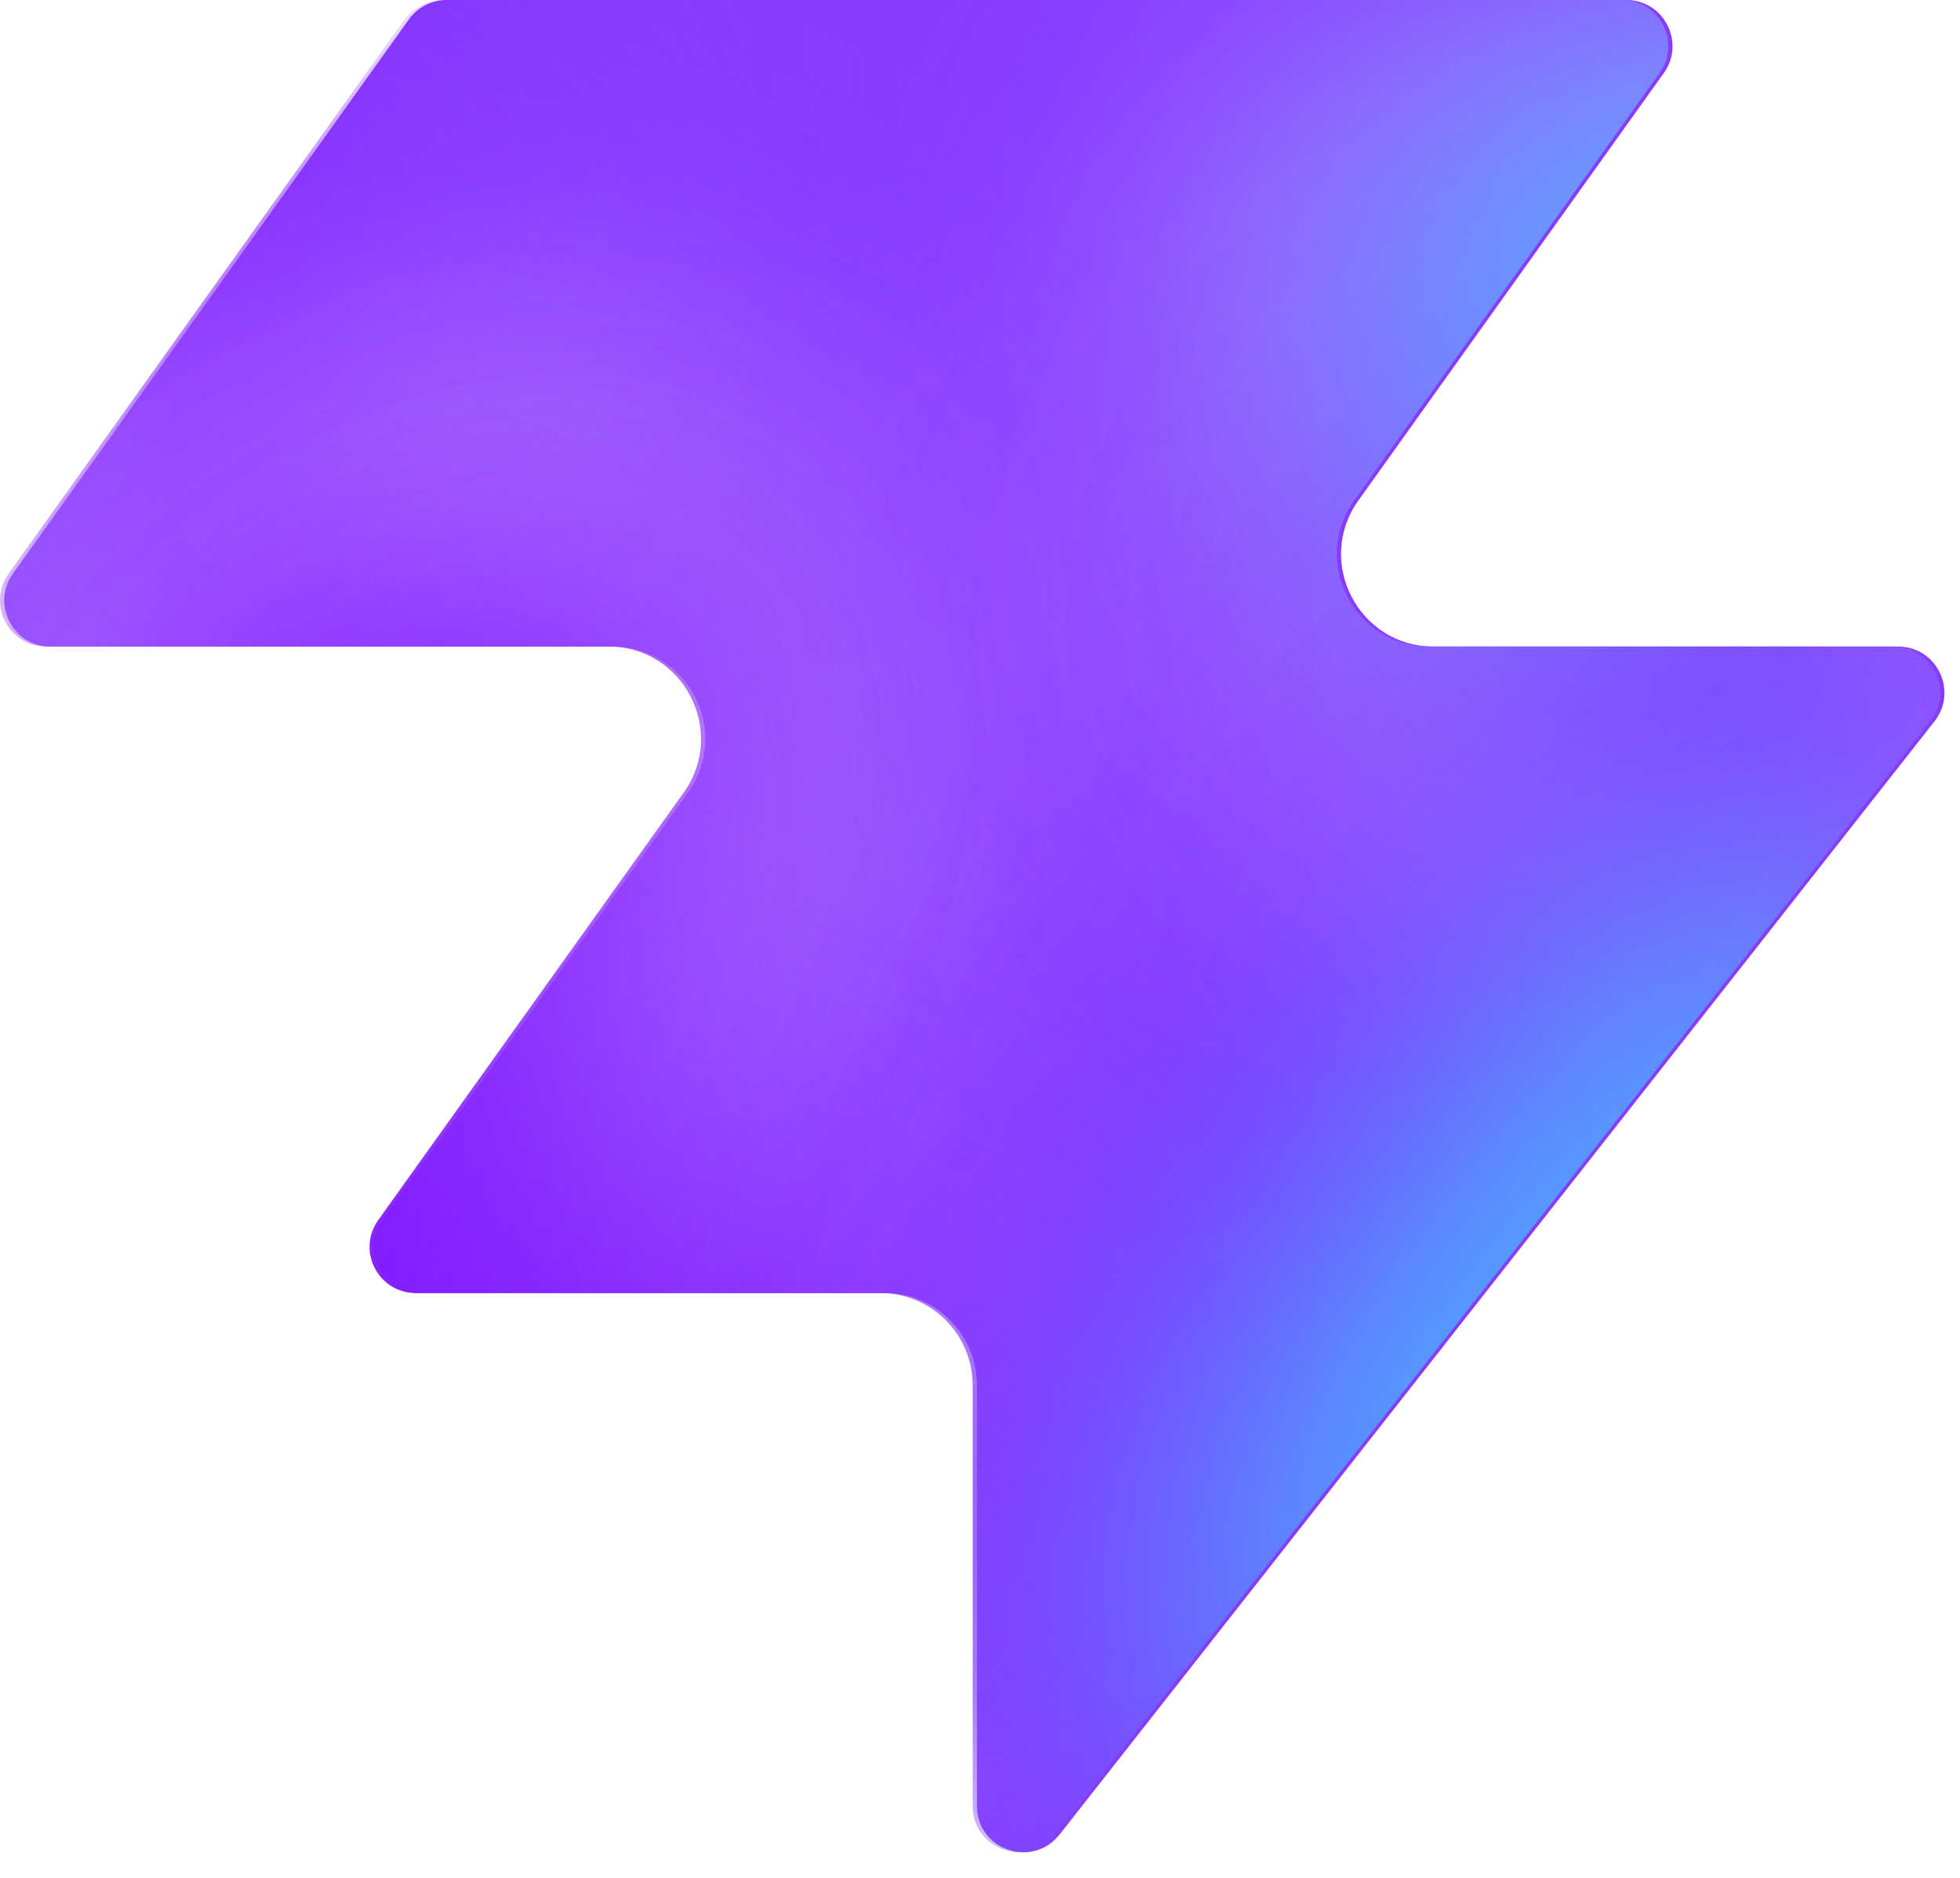
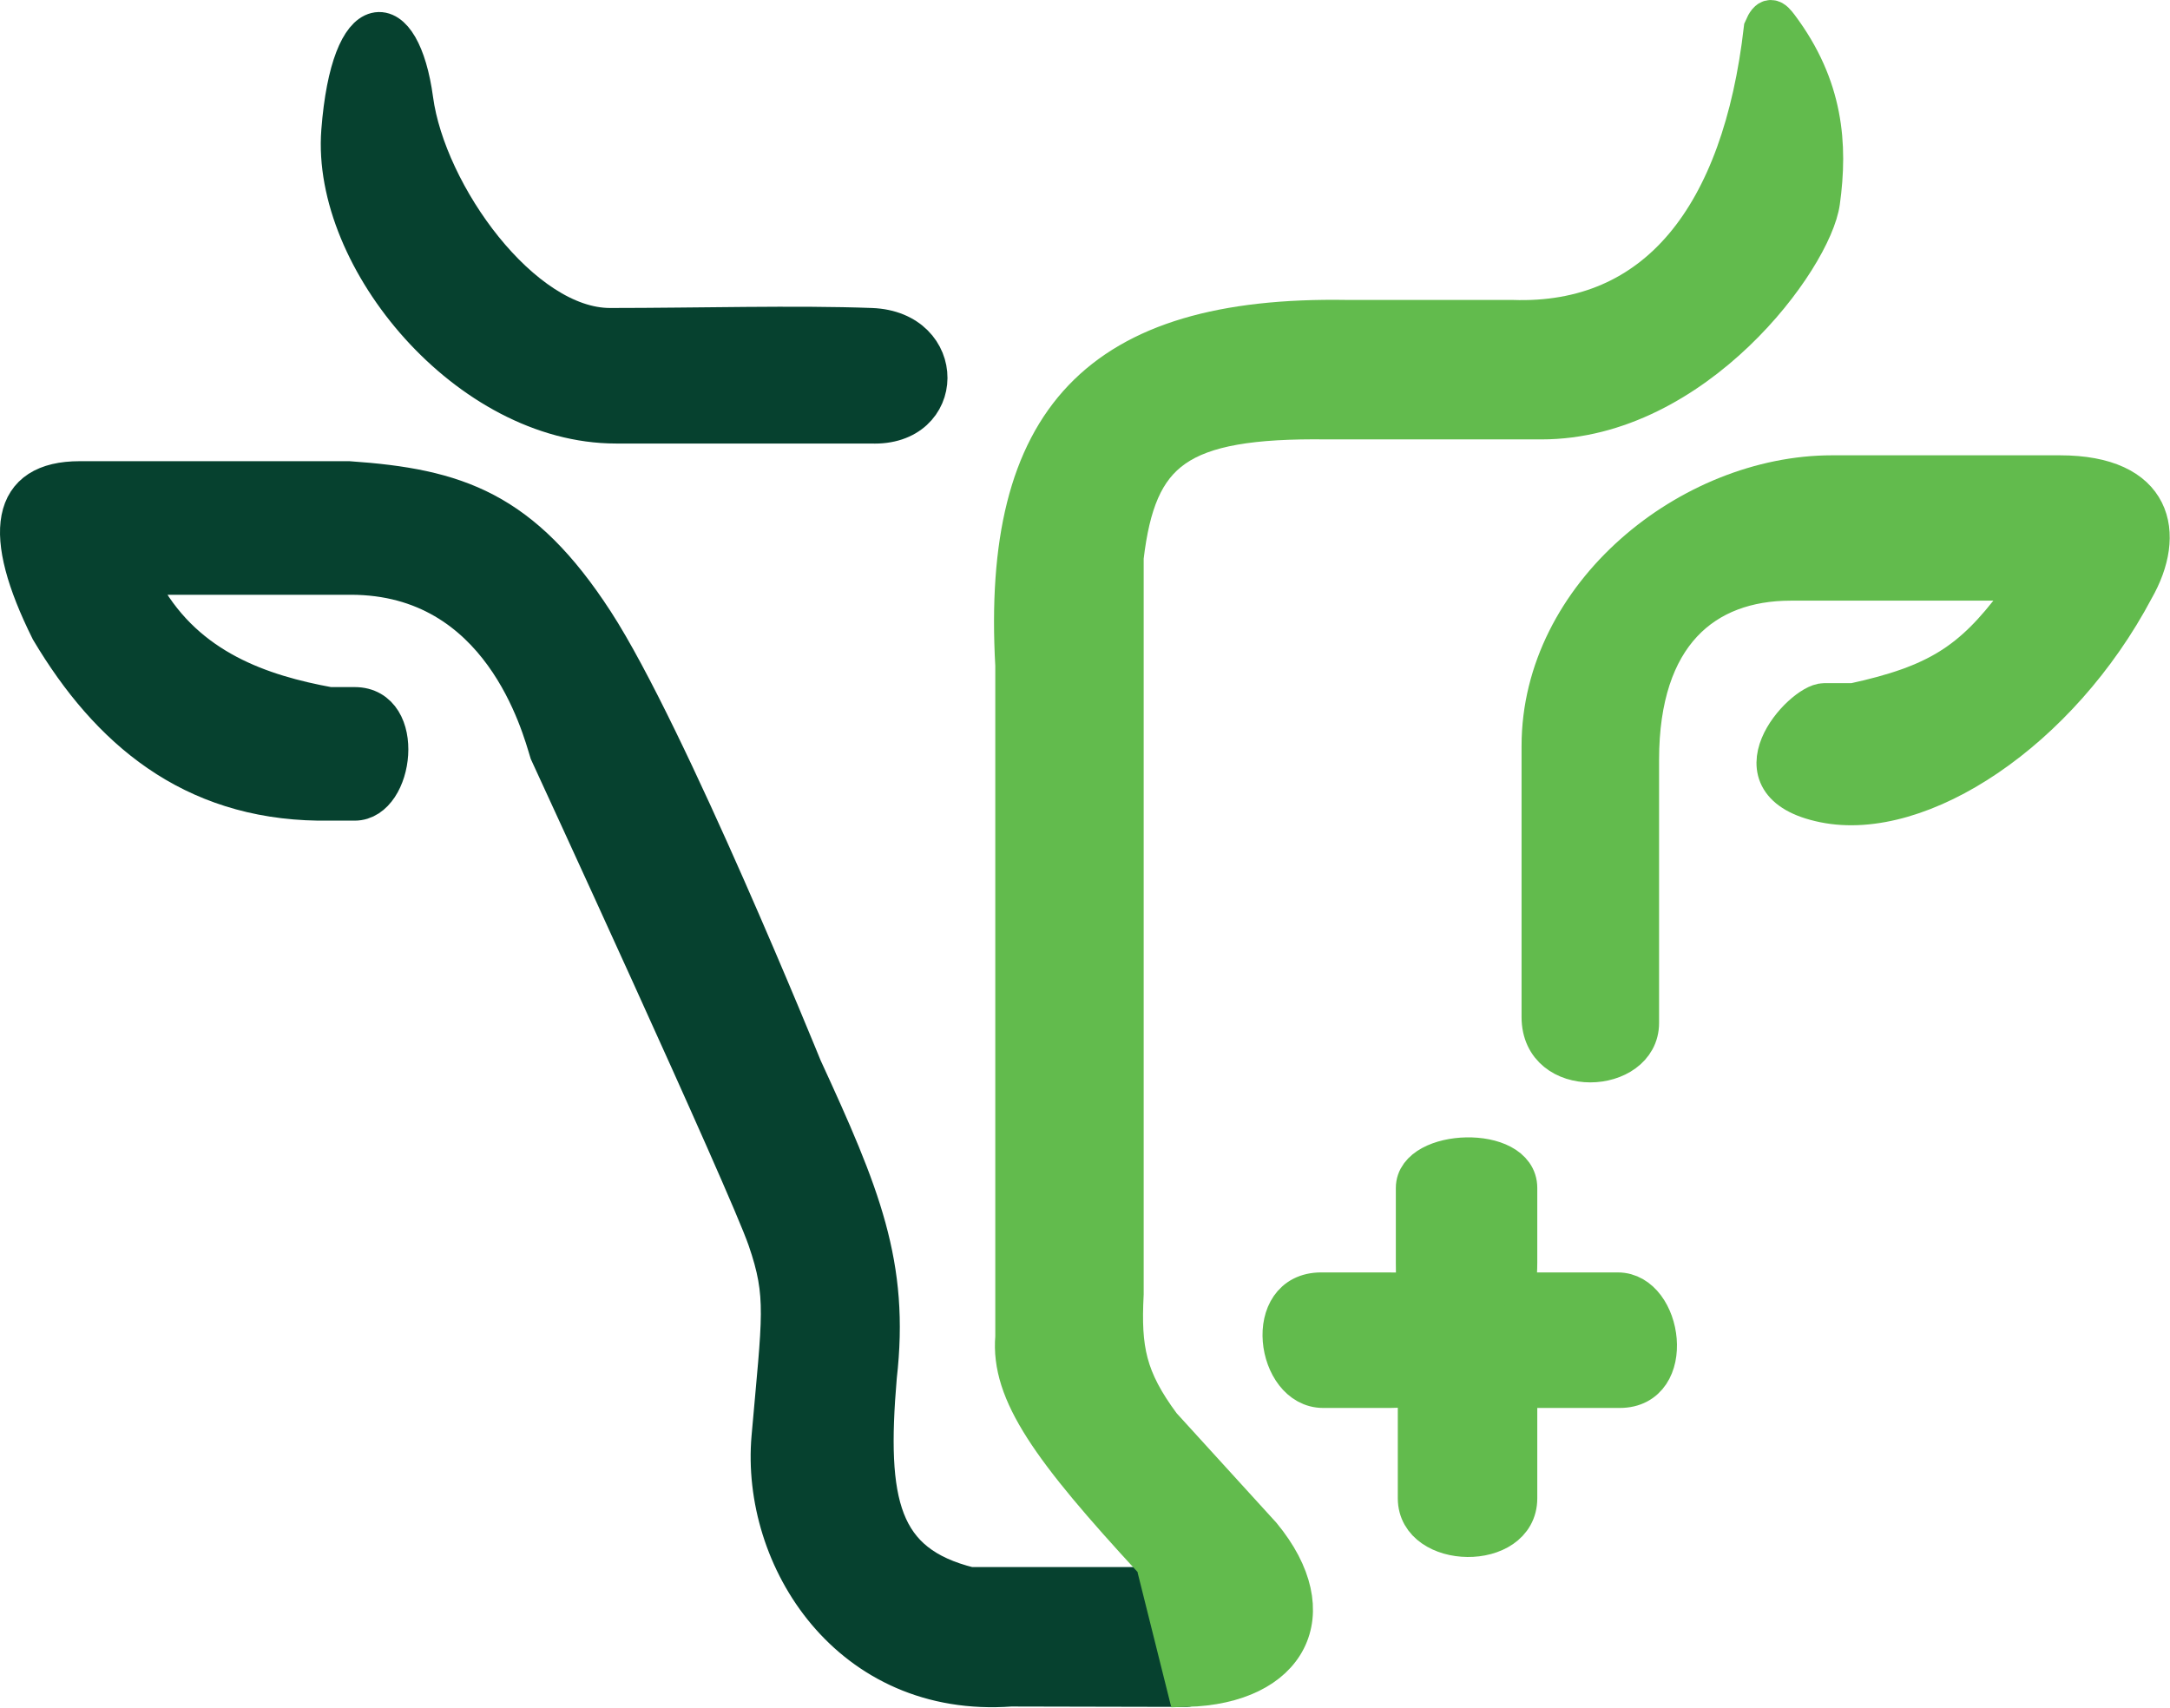
- <svg xmlns="http://www.w3.org/2000/svg" width="48" height="46" fill="none" viewBox="0 0 48 46">
-   <path fill="#863bff" d="M25.946 44.938c-.664.845-2.021.375-2.021-.698V33.937a2.26 2.26 0 0 0-2.262-2.262H10.287c-.92 0-1.456-1.04-.92-1.788l7.48-10.471c1.07-1.497 0-3.578-1.842-3.578H1.237c-.92 0-1.456-1.04-.92-1.788L10.013.474c.214-.297.556-.474.92-.474h28.894c.92 0 1.456 1.04.92 1.788l-7.48 10.471c-1.07 1.498 0 3.579 1.842 3.579h11.377c.943 0 1.473 1.088.89 1.83L25.947 44.94z" style="fill:#863bff;fill:color(display-p3 .525 .23 1);fill-opacity:1" />
-   <mask id="a" width="48" height="46" x="0" y="0" maskUnits="userSpaceOnUse" style="mask-type:alpha">
-     <path fill="#000" d="M25.842 44.938c-.664.844-2.021.375-2.021-.698V33.937a2.26 2.26 0 0 0-2.262-2.262H10.183c-.92 0-1.456-1.04-.92-1.788l7.48-10.471c1.07-1.498 0-3.579-1.842-3.579H1.133c-.92 0-1.456-1.04-.92-1.787L9.91.473c.214-.297.556-.474.92-.474h28.894c.92 0 1.456 1.04.92 1.788l-7.48 10.471c-1.07 1.498 0 3.578 1.842 3.578h11.377c.943 0 1.473 1.088.89 1.832L25.843 44.94z" style="fill:#000;fill-opacity:1" />
-   </mask>
-   <g mask="url(#a)">
-     <g filter="url(#b)">
-       <ellipse cx="5.508" cy="14.704" fill="#ede6ff" rx="5.508" ry="14.704" style="fill:#ede6ff;fill:color(display-p3 .927 .903 1);fill-opacity:1" transform="matrix(.00324 1 1 -.00324 -4.47 31.516)" />
-     </g>
-     <g filter="url(#c)">
-       <ellipse cx="10.399" cy="29.851" fill="#ede6ff" rx="10.399" ry="29.851" style="fill:#ede6ff;fill:color(display-p3 .927 .903 1);fill-opacity:1" transform="matrix(.00324 1 1 -.00324 -39.328 7.883)" />
-     </g>
-     <g filter="url(#d)">
-       <ellipse cx="5.508" cy="30.487" fill="#7e14ff" rx="5.508" ry="30.487" style="fill:#7e14ff;fill:color(display-p3 .492 .077 1);fill-opacity:1" transform="rotate(89.814 -25.913 -14.639)scale(1 -1)" />
-     </g>
-     <g filter="url(#e)">
-       <ellipse cx="5.508" cy="30.599" fill="#7e14ff" rx="5.508" ry="30.599" style="fill:#7e14ff;fill:color(display-p3 .492 .077 1);fill-opacity:1" transform="rotate(89.814 -32.644 -3.334)scale(1 -1)" />
-     </g>
-     <g filter="url(#f)">
-       <ellipse cx="5.508" cy="30.599" fill="#7e14ff" rx="5.508" ry="30.599" style="fill:#7e14ff;fill:color(display-p3 .492 .077 1);fill-opacity:1" transform="matrix(.00324 1 1 -.00324 -34.34 30.47)" />
-     </g>
-     <g filter="url(#g)">
-       <ellipse cx="14.072" cy="22.078" fill="#ede6ff" rx="14.072" ry="22.078" style="fill:#ede6ff;fill:color(display-p3 .927 .903 1);fill-opacity:1" transform="rotate(93.35 24.506 48.493)scale(-1 1)" />
-     </g>
-     <g filter="url(#h)">
-       <ellipse cx="3.47" cy="21.501" fill="#7e14ff" rx="3.47" ry="21.501" style="fill:#7e14ff;fill:color(display-p3 .492 .077 1);fill-opacity:1" transform="rotate(89.009 28.708 47.59)scale(-1 1)" />
-     </g>
-     <g filter="url(#i)">
-       <ellipse cx="3.47" cy="21.501" fill="#7e14ff" rx="3.47" ry="21.501" style="fill:#7e14ff;fill:color(display-p3 .492 .077 1);fill-opacity:1" transform="rotate(89.009 28.708 47.59)scale(-1 1)" />
-     </g>
-     <g filter="url(#j)">
-       <ellipse cx=".387" cy="8.972" fill="#7e14ff" rx="4.407" ry="29.108" style="fill:#7e14ff;fill:color(display-p3 .492 .077 1);fill-opacity:1" transform="rotate(39.51 .387 8.972)" />
-     </g>
-     <g filter="url(#k)">
-       <ellipse cx="47.523" cy="-6.092" fill="#7e14ff" rx="4.407" ry="29.108" style="fill:#7e14ff;fill:color(display-p3 .492 .077 1);fill-opacity:1" transform="rotate(37.892 47.523 -6.092)" />
-     </g>
-     <g filter="url(#l)">
-       <ellipse cx="41.412" cy="6.333" fill="#47bfff" rx="5.971" ry="9.665" style="fill:#47bfff;fill:color(display-p3 .28 .748 1);fill-opacity:1" transform="rotate(37.892 41.412 6.333)" />
-     </g>
-     <g filter="url(#m)">
-       <ellipse cx="-1.879" cy="38.332" fill="#7e14ff" rx="4.407" ry="29.108" style="fill:#7e14ff;fill:color(display-p3 .492 .077 1);fill-opacity:1" transform="rotate(37.892 -1.88 38.332)" />
-     </g>
-     <g filter="url(#n)">
-       <ellipse cx="-1.879" cy="38.332" fill="#7e14ff" rx="4.407" ry="29.108" style="fill:#7e14ff;fill:color(display-p3 .492 .077 1);fill-opacity:1" transform="rotate(37.892 -1.88 38.332)" />
-     </g>
-     <g filter="url(#o)">
-       <ellipse cx="35.651" cy="29.907" fill="#7e14ff" rx="4.407" ry="29.108" style="fill:#7e14ff;fill:color(display-p3 .492 .077 1);fill-opacity:1" transform="rotate(37.892 35.651 29.907)" />
-     </g>
-     <g filter="url(#p)">
-       <ellipse cx="38.418" cy="32.4" fill="#47bfff" rx="5.971" ry="15.297" style="fill:#47bfff;fill:color(display-p3 .28 .748 1);fill-opacity:1" transform="rotate(37.892 38.418 32.4)" />
-     </g>
-   </g>
-   <defs>
-     <filter id="b" width="60.045" height="41.654" x="-19.77" y="16.149" color-interpolation-filters="sRGB" filterUnits="userSpaceOnUse">
-       <feFlood flood-opacity="0" result="BackgroundImageFix" />
-       <feBlend in="SourceGraphic" in2="BackgroundImageFix" result="shape" />
-       <feGaussianBlur result="effect1_foregroundBlur_2002_17158" stdDeviation="7.659" />
-     </filter>
-     <filter id="c" width="90.34" height="51.437" x="-54.613" y="-7.533" color-interpolation-filters="sRGB" filterUnits="userSpaceOnUse">
-       <feFlood flood-opacity="0" result="BackgroundImageFix" />
-       <feBlend in="SourceGraphic" in2="BackgroundImageFix" result="shape" />
-       <feGaussianBlur result="effect1_foregroundBlur_2002_17158" stdDeviation="7.659" />
-     </filter>
-     <filter id="d" width="79.355" height="29.4" x="-49.64" y="2.03" color-interpolation-filters="sRGB" filterUnits="userSpaceOnUse">
-       <feFlood flood-opacity="0" result="BackgroundImageFix" />
-       <feBlend in="SourceGraphic" in2="BackgroundImageFix" result="shape" />
-       <feGaussianBlur result="effect1_foregroundBlur_2002_17158" stdDeviation="4.596" />
-     </filter>
-     <filter id="e" width="79.579" height="29.4" x="-45.045" y="20.029" color-interpolation-filters="sRGB" filterUnits="userSpaceOnUse">
-       <feFlood flood-opacity="0" result="BackgroundImageFix" />
-       <feBlend in="SourceGraphic" in2="BackgroundImageFix" result="shape" />
-       <feGaussianBlur result="effect1_foregroundBlur_2002_17158" stdDeviation="4.596" />
-     </filter>
-     <filter id="f" width="79.579" height="29.4" x="-43.513" y="21.178" color-interpolation-filters="sRGB" filterUnits="userSpaceOnUse">
-       <feFlood flood-opacity="0" result="BackgroundImageFix" />
-       <feBlend in="SourceGraphic" in2="BackgroundImageFix" result="shape" />
-       <feGaussianBlur result="effect1_foregroundBlur_2002_17158" stdDeviation="4.596" />
-     </filter>
-     <filter id="g" width="74.749" height="58.852" x="15.756" y="-17.901" color-interpolation-filters="sRGB" filterUnits="userSpaceOnUse">
-       <feFlood flood-opacity="0" result="BackgroundImageFix" />
-       <feBlend in="SourceGraphic" in2="BackgroundImageFix" result="shape" />
-       <feGaussianBlur result="effect1_foregroundBlur_2002_17158" stdDeviation="7.659" />
-     </filter>
-     <filter id="h" width="61.377" height="25.362" x="23.548" y="2.284" color-interpolation-filters="sRGB" filterUnits="userSpaceOnUse">
-       <feFlood flood-opacity="0" result="BackgroundImageFix" />
-       <feBlend in="SourceGraphic" in2="BackgroundImageFix" result="shape" />
-       <feGaussianBlur result="effect1_foregroundBlur_2002_17158" stdDeviation="4.596" />
-     </filter>
-     <filter id="i" width="61.377" height="25.362" x="23.548" y="2.284" color-interpolation-filters="sRGB" filterUnits="userSpaceOnUse">
-       <feFlood flood-opacity="0" result="BackgroundImageFix" />
-       <feBlend in="SourceGraphic" in2="BackgroundImageFix" result="shape" />
-       <feGaussianBlur result="effect1_foregroundBlur_2002_17158" stdDeviation="4.596" />
-     </filter>
-     <filter id="j" width="56.045" height="63.649" x="-27.636" y="-22.853" color-interpolation-filters="sRGB" filterUnits="userSpaceOnUse">
-       <feFlood flood-opacity="0" result="BackgroundImageFix" />
-       <feBlend in="SourceGraphic" in2="BackgroundImageFix" result="shape" />
-       <feGaussianBlur result="effect1_foregroundBlur_2002_17158" stdDeviation="4.596" />
-     </filter>
-     <filter id="k" width="54.814" height="64.646" x="20.116" y="-38.415" color-interpolation-filters="sRGB" filterUnits="userSpaceOnUse">
-       <feFlood flood-opacity="0" result="BackgroundImageFix" />
-       <feBlend in="SourceGraphic" in2="BackgroundImageFix" result="shape" />
-       <feGaussianBlur result="effect1_foregroundBlur_2002_17158" stdDeviation="4.596" />
-     </filter>
-     <filter id="l" width="33.541" height="35.313" x="24.641" y="-11.323" color-interpolation-filters="sRGB" filterUnits="userSpaceOnUse">
-       <feFlood flood-opacity="0" result="BackgroundImageFix" />
-       <feBlend in="SourceGraphic" in2="BackgroundImageFix" result="shape" />
-       <feGaussianBlur result="effect1_foregroundBlur_2002_17158" stdDeviation="4.596" />
-     </filter>
-     <filter id="m" width="54.814" height="64.646" x="-29.286" y="6.009" color-interpolation-filters="sRGB" filterUnits="userSpaceOnUse">
-       <feFlood flood-opacity="0" result="BackgroundImageFix" />
-       <feBlend in="SourceGraphic" in2="BackgroundImageFix" result="shape" />
-       <feGaussianBlur result="effect1_foregroundBlur_2002_17158" stdDeviation="4.596" />
-     </filter>
-     <filter id="n" width="54.814" height="64.646" x="-29.286" y="6.009" color-interpolation-filters="sRGB" filterUnits="userSpaceOnUse">
-       <feFlood flood-opacity="0" result="BackgroundImageFix" />
-       <feBlend in="SourceGraphic" in2="BackgroundImageFix" result="shape" />
-       <feGaussianBlur result="effect1_foregroundBlur_2002_17158" stdDeviation="4.596" />
-     </filter>
-     <filter id="o" width="54.814" height="64.646" x="8.244" y="-2.416" color-interpolation-filters="sRGB" filterUnits="userSpaceOnUse">
-       <feFlood flood-opacity="0" result="BackgroundImageFix" />
-       <feBlend in="SourceGraphic" in2="BackgroundImageFix" result="shape" />
-       <feGaussianBlur result="effect1_foregroundBlur_2002_17158" stdDeviation="4.596" />
-     </filter>
-     <filter id="p" width="39.409" height="43.623" x="18.713" y="10.588" color-interpolation-filters="sRGB" filterUnits="userSpaceOnUse">
-       <feFlood flood-opacity="0" result="BackgroundImageFix" />
-       <feBlend in="SourceGraphic" in2="BackgroundImageFix" result="shape" />
-       <feGaussianBlur result="effect1_foregroundBlur_2002_17158" stdDeviation="4.596" />
-     </filter>
-   </defs>
+ <svg xmlns="http://www.w3.org/2000/svg" width="460" height="362" viewBox="0 0 460 362" fill="none">
+   <path d="M129.319 69.461C148.058 69.461 168.621 68.857 184.704 69.461C200.787 70.065 200.568 90.52 184.704 89.866C184.704 89.866 161.8 89.866 130.568 89.866C99.335 89.866 70.185 54.886 72.267 27.818C74.35 0.749 84.959 1.054 87.675 21.155C90.392 41.255 110.579 69.461 129.319 69.461Z" fill="#06412F" />
+   <path d="M129.319 69.461C148.058 69.461 168.621 68.857 184.704 69.461C200.787 70.065 200.568 90.52 184.704 89.866C184.704 89.866 161.8 89.866 130.568 89.866C99.335 89.866 70.185 54.886 72.267 27.818C74.35 0.749 84.959 1.054 87.675 21.155C90.392 41.255 110.579 69.461 129.319 69.461Z" stroke-width="8.329" stroke="#06412F" />
+   <path d="M347.529 216.878C347.529 227.706 326.707 228.955 326.707 215.629V158.161C326.707 126.096 358.356 100.694 388.339 100.694H436.645C456.634 100.694 459.132 113.187 452.47 124.847C436.529 154.979 407.058 174.407 386.673 170.238C366.289 166.069 382.093 149 386.673 149H392.92C410.706 145.145 418.092 140.303 427.484 127.762C431.671 123.164 429.646 123.124 425.818 123.181H379.594C361.271 123.181 347.529 134.425 347.529 161.076V216.878Z" fill="#62BB4D" stroke-width="8.329" stroke="#62BB4D" />
+   <path d="M205.526 336.393H241.755C243.686 336.404 245.205 336.362 246.111 336.055L246.143 336.188L251.525 357.715L251.637 357.668C251.658 357.646 251.679 357.624 251.747 357.622L251.637 357.668C251.635 357.67 251.632 357.673 251.63 357.676C251.61 357.696 251.587 357.714 251.525 357.715L214.271 357.631C180.099 360.15 161.232 330.295 163.466 304.744C165.7 279.194 166.797 274.761 162.633 262.685C158.469 250.608 116.409 159.41 116.409 159.41C114.743 153.996 106.415 121.931 74.35 121.931H32.706C29.354 121.944 28.043 122.313 30.624 126.105C39.722 141.963 55.368 147.205 69.769 149.832H75.182C86.01 149.832 83.511 169.82 75.182 169.82H67.462C40.585 169.404 23.191 154.688 10.636 133.591C0.308 112.829 2.307 101.942 16.882 101.942H73.933C96.78 103.516 110.579 108.188 125.987 131.925C141.395 155.662 170.129 226.455 170.129 226.455C182.506 253.339 188.654 268.24 185.953 291.835C183.662 318.665 186.426 331.66 205.526 336.393Z" fill="#06412F" />
+   <path d="M251.525 357.715L251.63 357.676M251.525 357.715L214.271 357.631C180.099 360.15 161.232 330.295 163.466 304.744C165.7 279.194 166.797 274.761 162.633 262.685C158.469 250.608 116.409 159.41 116.409 159.41C114.743 153.996 106.415 121.931 74.35 121.931H32.706C29.354 121.944 28.043 122.313 30.624 126.105C39.722 141.963 55.368 147.205 69.769 149.832H75.182C86.01 149.832 83.511 169.82 75.182 169.82H67.462C40.585 169.404 23.191 154.688 10.636 133.591C0.308 112.829 2.307 101.942 16.882 101.942H73.933C96.78 103.516 110.579 108.188 125.987 131.925C141.395 155.662 170.129 226.455 170.129 226.455C182.506 253.339 188.654 268.24 185.953 291.835C183.662 318.665 186.426 331.66 205.526 336.393H241.755C243.686 336.404 245.205 336.362 246.111 336.055L246.143 336.188L251.525 357.715C251.587 357.714 251.61 357.696 251.63 357.676M251.525 357.715L251.637 357.668M251.63 357.676L251.75 357.631M251.63 357.676C251.632 357.673 251.635 357.67 251.637 357.668M251.637 357.668C251.658 357.646 251.679 357.624 251.747 357.622L251.637 357.668Z" stroke-width="8.329" stroke="#06412F" />
+   <path d="M245.827 332.395C247.716 334.607 247.426 335.616 246.111 336.061L251.525 357.715C273.073 357.13 281.081 342.118 267.426 325.567L246.187 302.246C238.825 292.319 237.672 286.078 238.275 274.345V118.183C240.98 95.4 249.532 88.584 281.359 88.993H326.75C359.232 88.993 384.218 54.845 385.884 42.769C387.549 30.692 386.65 18.424 377.139 5.706C375.77 3.879 375.017 3.286 373.807 6.123C369.262 45.74 351.325 68.841 320.504 67.754H285.524C232.953 66.872 212.232 88.993 215.147 141.047V283.466C214.142 295.227 222.775 307.215 244.419 330.688L245.827 332.395Z" fill="#62BB4D" stroke-width="8.329" stroke="#62BB4D" />
+   <path d="M321.71 317.654V297.665C321.71 294.334 322.543 294.334 325.042 294.334H343.365C355.441 294.334 352.526 273.929 342.949 273.929H324.626C320.045 273.929 321.71 274.345 321.71 267.682V251.858C321.71 242.696 300.056 243.529 300.056 251.858V267.682C300.056 274.762 300.889 273.929 293.81 273.929H280.067C267.574 273.929 270.489 294.334 280.484 294.334H294.642C299.173 294.18 300.472 294.334 300.472 297.665V317.654C300.472 328.481 321.71 328.898 321.71 317.654Z" fill="#62BB4D" />
+   <path d="M321.71 317.654V297.665C321.71 294.334 322.543 294.334 325.042 294.334H343.365C355.441 294.334 352.526 273.929 342.949 273.929H324.626C320.045 273.929 321.71 274.345 321.71 267.682V251.858C321.71 242.696 300.056 243.529 300.056 251.858V267.682C300.056 274.762 300.889 273.929 293.81 273.929H280.067C267.574 273.929 270.489 294.334 280.484 294.334H294.642C299.173 294.18 300.472 294.334 300.472 297.665V317.654C300.472 328.481 321.71 328.898 321.71 317.654Z" stroke-width="8.329" stroke="#62BB4D" />
</svg>
